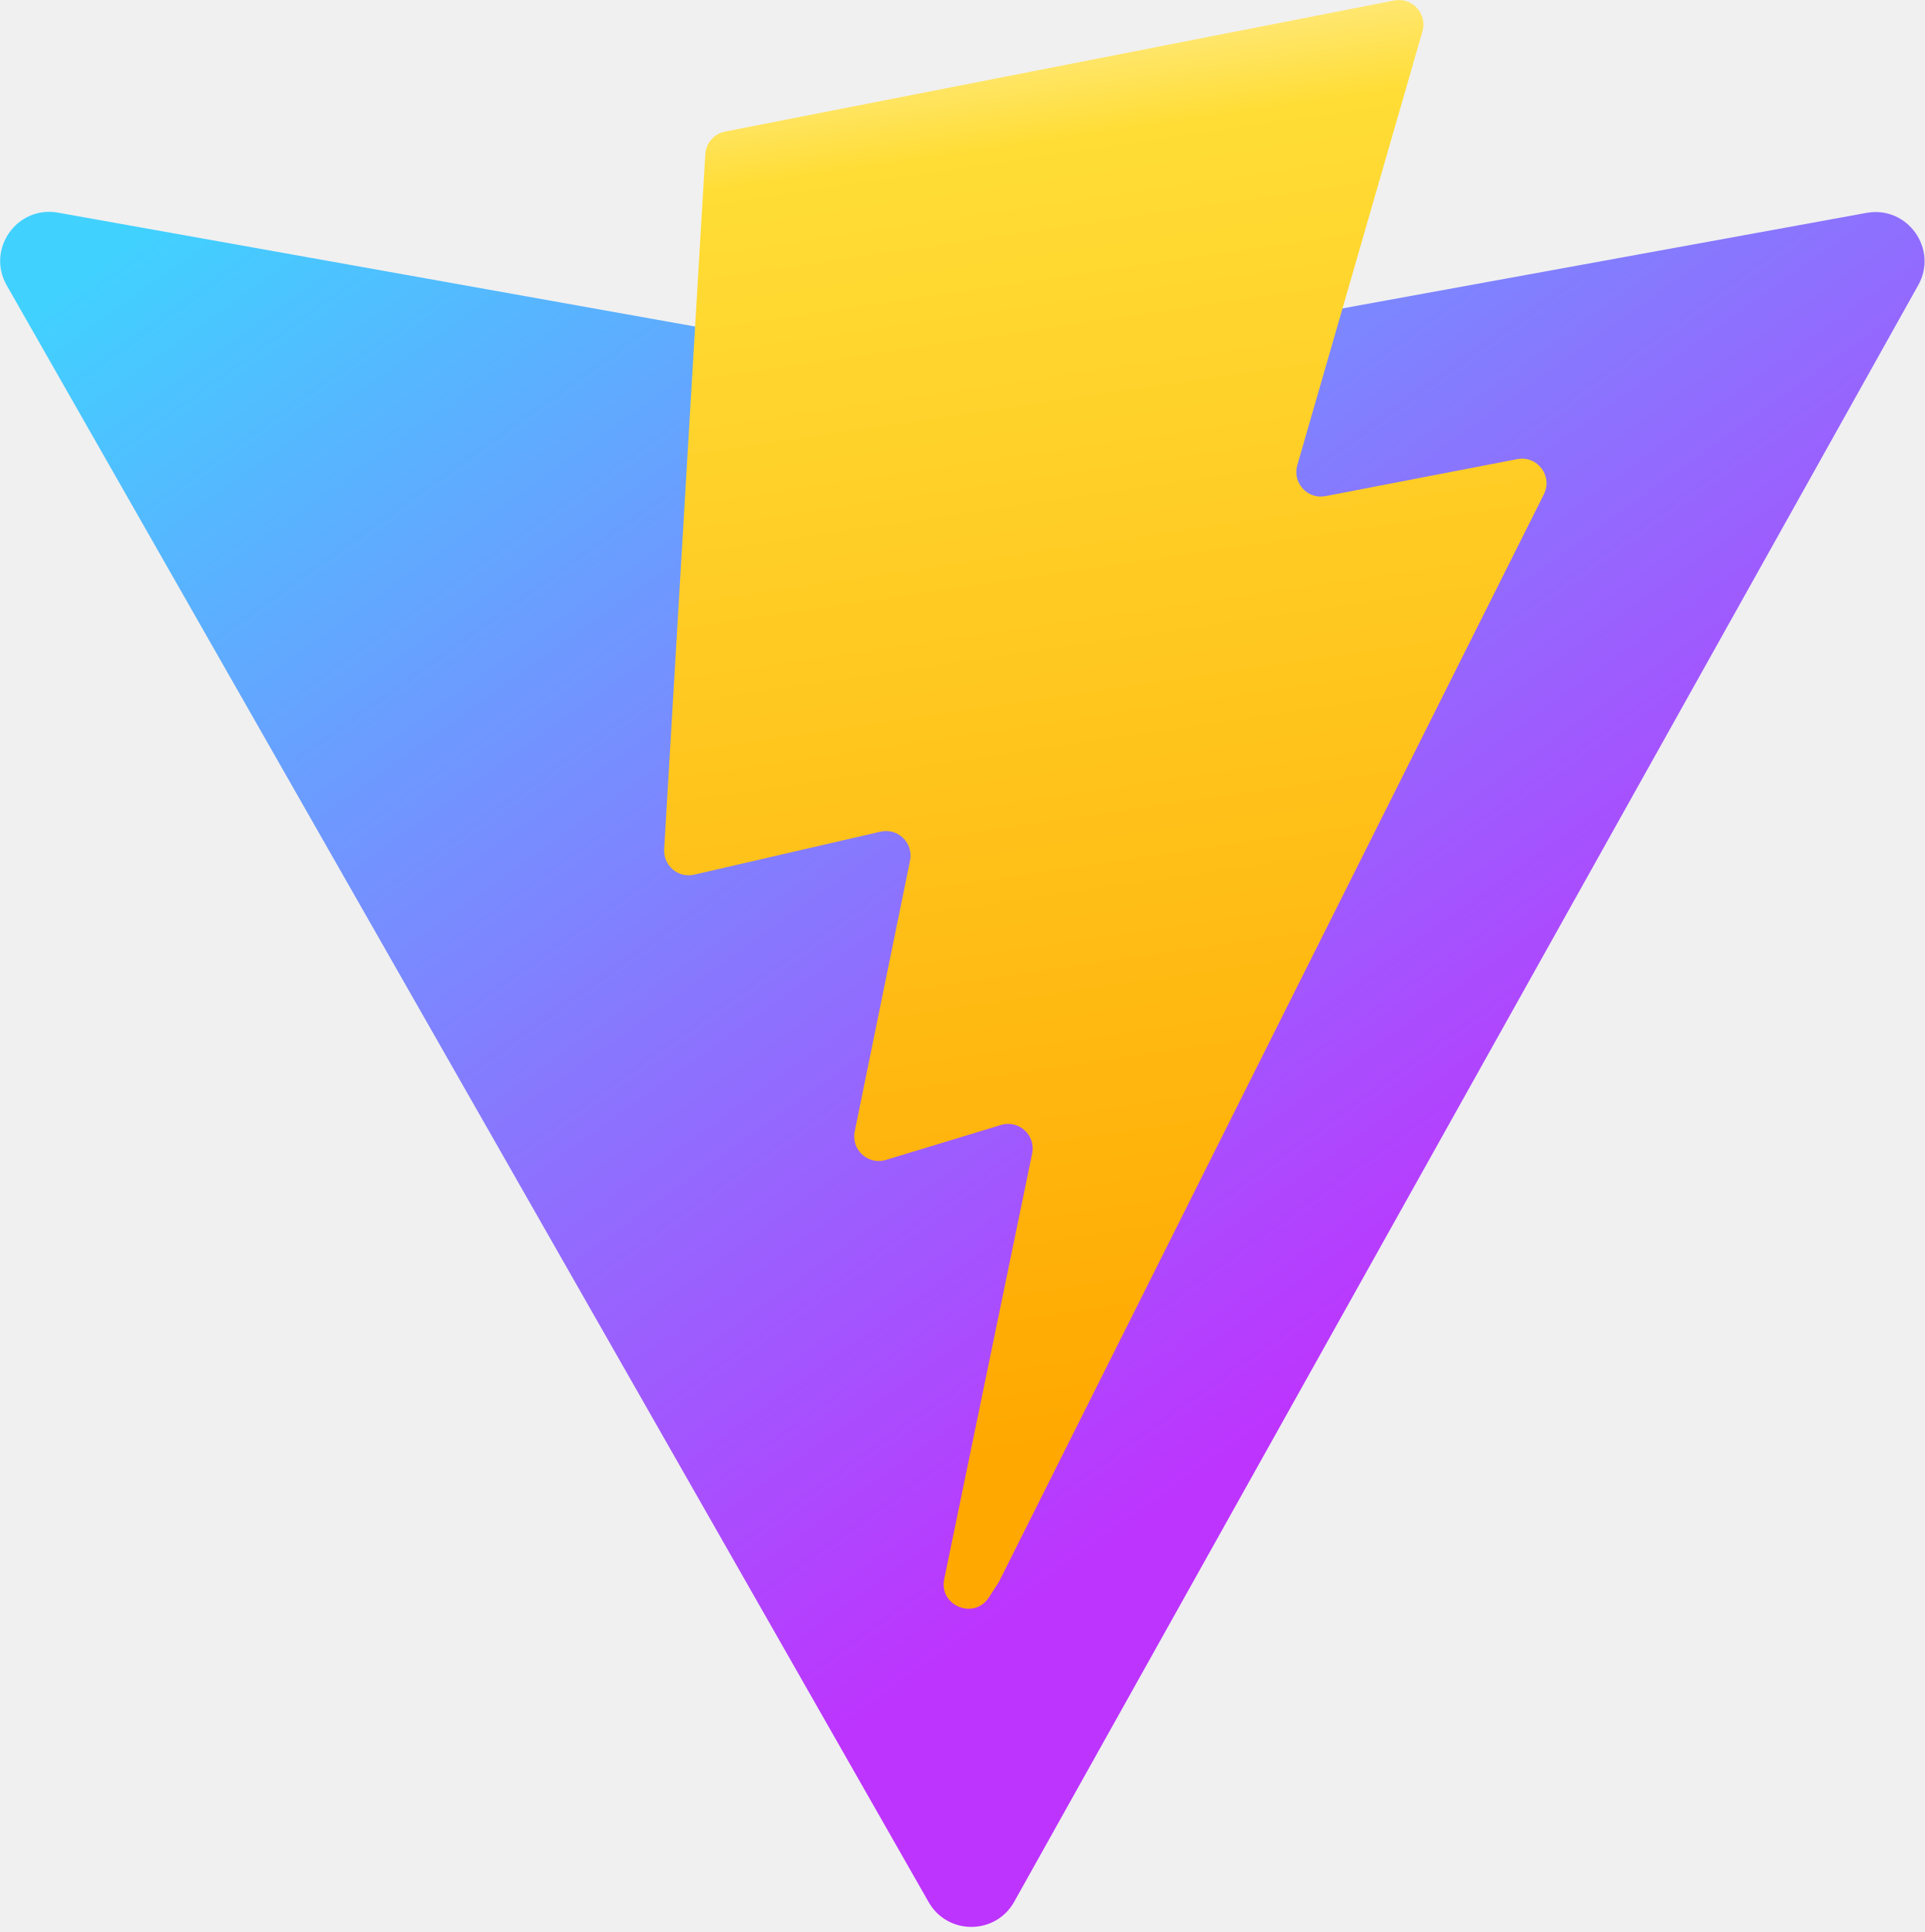
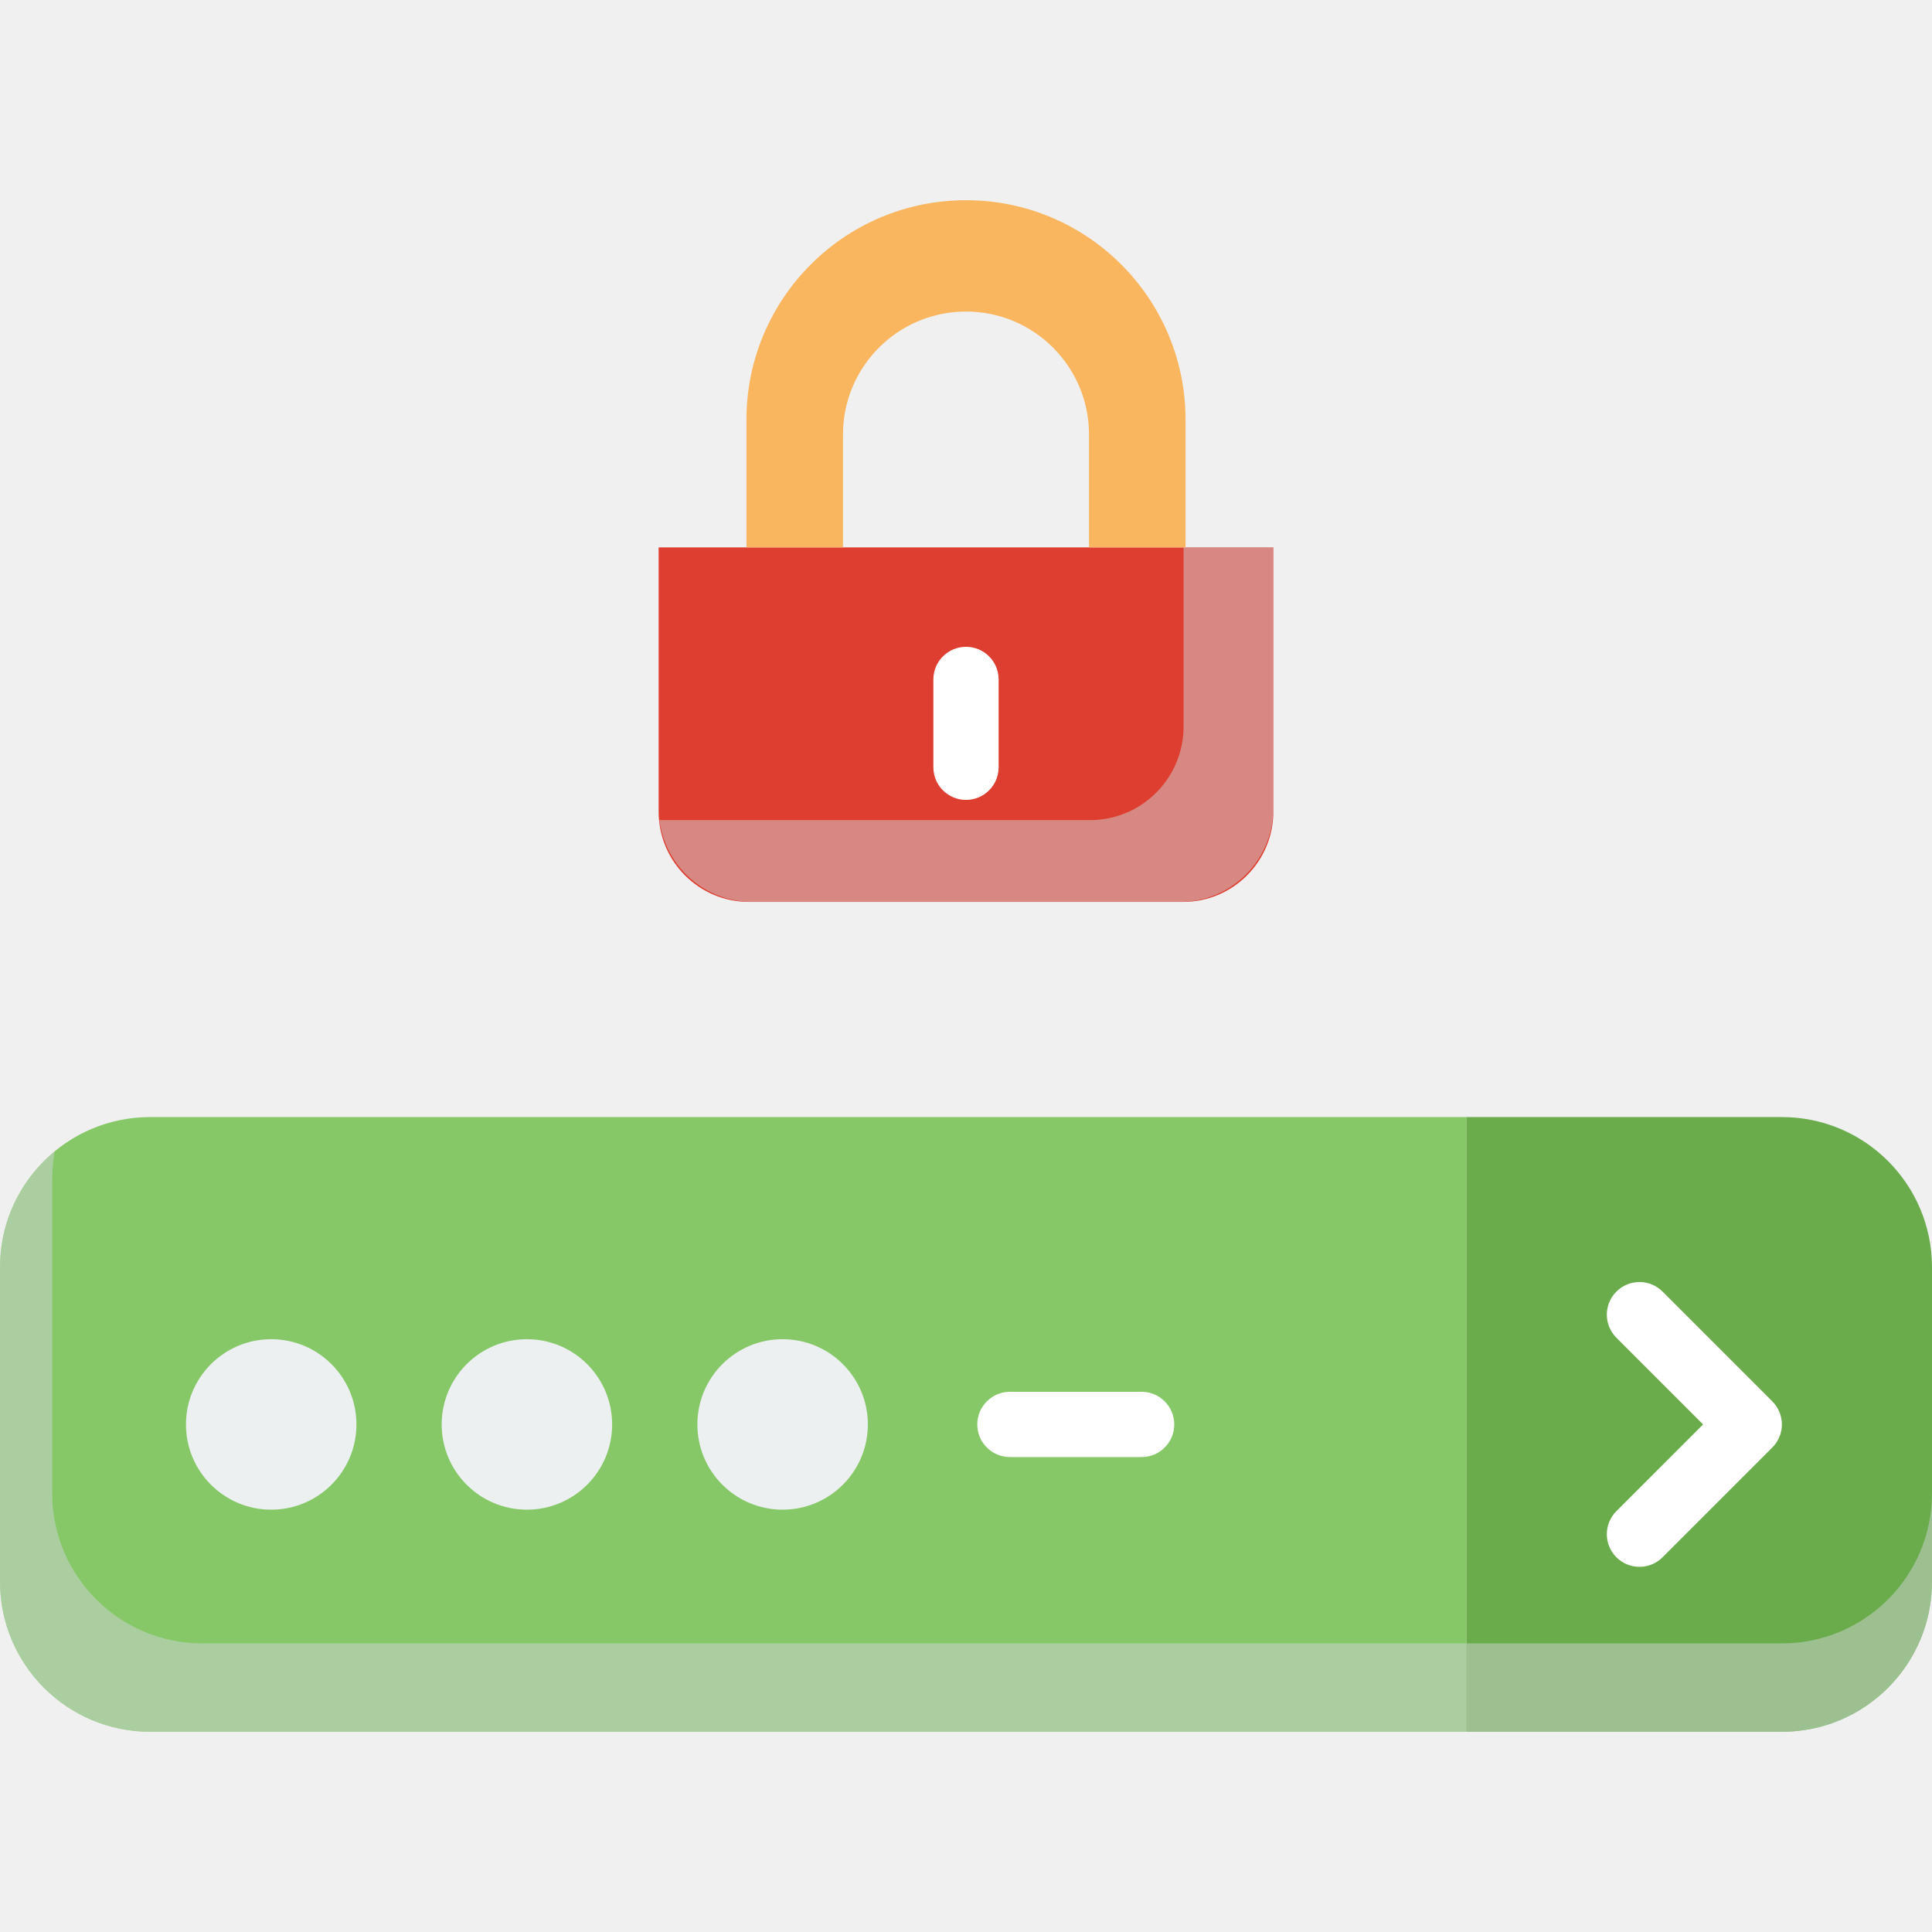
- <svg xmlns="http://www.w3.org/2000/svg" aria-hidden="true" role="img" class="iconify iconify--logos" width="31.88" height="32" preserveAspectRatio="xMidYMid meet" viewBox="0 0 256 257">
-   <defs>
-     <linearGradient id="IconifyId1813088fe1fbc01fb466" x1="-.828%" x2="57.636%" y1="7.652%" y2="78.411%">
-       <stop offset="0%" stop-color="#41D1FF" />
-       <stop offset="100%" stop-color="#BD34FE" />
-     </linearGradient>
-     <linearGradient id="IconifyId1813088fe1fbc01fb467" x1="43.376%" x2="50.316%" y1="2.242%" y2="89.03%">
-       <stop offset="0%" stop-color="#FFEA83" />
-       <stop offset="8.333%" stop-color="#FFDD35" />
-       <stop offset="100%" stop-color="#FFA800" />
-     </linearGradient>
-   </defs>
-   <path fill="url(#IconifyId1813088fe1fbc01fb466)" d="M255.153 37.938L134.897 252.976c-2.483 4.44-8.862 4.466-11.382.048L.875 37.958c-2.746-4.814 1.371-10.646 6.827-9.67l120.385 21.517a6.537 6.537 0 0 0 2.322-.004l117.867-21.483c5.438-.991 9.574 4.796 6.877 9.62Z" />
-   <path fill="url(#IconifyId1813088fe1fbc01fb467)" d="M185.432.063L96.44 17.501a3.268 3.268 0 0 0-2.634 3.014l-5.474 92.456a3.268 3.268 0 0 0 3.997 3.378l24.777-5.718c2.318-.535 4.413 1.507 3.936 3.838l-7.361 36.047c-.495 2.426 1.782 4.5 4.151 3.78l15.304-4.649c2.372-.72 4.652 1.36 4.15 3.788l-11.698 56.621c-.732 3.542 3.979 5.473 5.943 2.437l1.313-2.028l72.516-144.72c1.215-2.423-.88-5.186-3.54-4.672l-25.505 4.922c-2.396.462-4.435-1.77-3.759-4.114l16.646-57.705c.677-2.35-1.37-4.583-3.769-4.113Z" />
+ <svg xmlns="http://www.w3.org/2000/svg" height="800px" width="800px" version="1.1" id="Capa_1" viewBox="0 0 460 460" xml:space="preserve">
+   <g id="XMLID_1038_">
+     <g id="XMLID_1215_">
+       <path id="XMLID_1943_" style="fill:#DE3E30;" d="M281.682,214.742H178.318c-11.874,0-21.5-9.626-21.5-21.5v-62.909h146.364v62.909    C303.182,205.116,293.556,214.742,281.682,214.742z" />
+     </g>
+     <path id="XMLID_2096_" style="opacity:0.49;fill:#D0D5D9;" d="M281.802,130.333v42.656c0,12.302-9.973,22.275-22.275,22.275   H157.713c-0.238,0-0.469-0.028-0.706-0.036c1.363,10.996,10.721,19.513,22.086,19.513h101.814c12.302,0,22.275-9.973,22.275-22.275   v-62.134H281.802z" />
+     <g id="XMLID_1213_">
+       <path id="XMLID_459_" style="fill:#F9B65F;" d="M259.292,130.333v-26.864c0-16.177-13.114-29.292-29.292-29.292    s-29.292,13.114-29.292,29.292v26.864h-22.981V99.94c0-28.869,23.403-52.273,52.273-52.273s52.273,23.403,52.273,52.273v30.394    H259.292z" />
+     </g>
+     <g id="XMLID_1212_">
+       <path id="XMLID_3073_" style="fill:#FFFFFF;" d="M230,190.452c-4.292,0-7.77-3.479-7.77-7.77v-20.909    c0-4.291,3.478-7.77,7.77-7.77s7.77,3.479,7.77,7.77v20.909C237.77,186.973,234.292,190.452,230,190.452z" />
+     </g>
+     <g id="XMLID_2831_">
+       <path id="XMLID_1942_" style="fill:#86C867;" d="M35.743,265.969C16.003,265.969,0,281.972,0,301.713v74.877    c0,19.74,16.003,35.743,35.743,35.743h313.401V265.969H35.743z" />
+     </g>
+     <path id="XMLID_1017_" style="opacity:0.49;fill:#D0D5D9;" d="M48.176,391.283c-19.74,0-35.743-16.003-35.743-35.743v-74.877   c0-2.242,0.216-4.432,0.611-6.559C5.079,280.658,0,290.592,0,301.713v74.877c0,19.74,16.003,35.743,35.743,35.743h313.401v-21.05   H48.176z" />
+     <g id="XMLID_2832_">
+       <path id="XMLID_1941_" style="fill:#6AAC4B;" d="M424.257,265.969h-75.113v146.364h75.113c19.74,0,35.743-16.003,35.743-35.743    v-74.877C460,281.972,443.997,265.969,424.257,265.969z" />
+     </g>
+     <path id="XMLID_2095_" style="opacity:0.49;fill:#D0D5D9;" d="M424.257,391.283h-75.113v21.05h75.113   c19.74,0,35.743-16.003,35.743-35.743v-21.05C460,375.28,443.997,391.283,424.257,391.283z" />
+     <g id="XMLID_1087_">
+       <path id="XMLID_3072_" style="fill:#FFFFFF;" d="M390.35,373.058c-1.989,0-3.977-0.758-5.495-2.276    c-3.034-3.034-3.034-7.954,0-10.989l20.643-20.642l-20.643-20.642c-3.034-3.034-3.034-7.954,0-10.989    c3.035-3.034,7.954-3.034,10.99,0l26.137,26.137c1.457,1.457,2.275,3.433,2.275,5.494s-0.818,4.037-2.275,5.494l-26.137,26.136    C394.327,372.299,392.338,373.058,390.35,373.058z" />
+     </g>
+     <g id="XMLID_1088_">
+       <circle id="XMLID_1940_" style="fill:#ECF0F1;" cx="64.572" cy="339.151" r="20.294" />
+     </g>
+     <g id="XMLID_1090_">
+       <circle id="XMLID_1939_" style="fill:#ECF0F1;" cx="125.455" cy="339.151" r="20.294" />
+     </g>
+     <g id="XMLID_1091_">
+       <circle id="XMLID_1938_" style="fill:#ECF0F1;" cx="186.337" cy="339.151" r="20.294" />
+     </g>
+     <g id="XMLID_1092_">
+       <path id="XMLID_3071_" style="fill:#FFFFFF;" d="M271.818,346.921h-31.363c-4.292,0-7.77-3.479-7.77-7.77s3.478-7.77,7.77-7.77    h31.363c4.292,0,7.77,3.479,7.77,7.77S276.11,346.921,271.818,346.921z" />
+     </g>
+   </g>
</svg>
